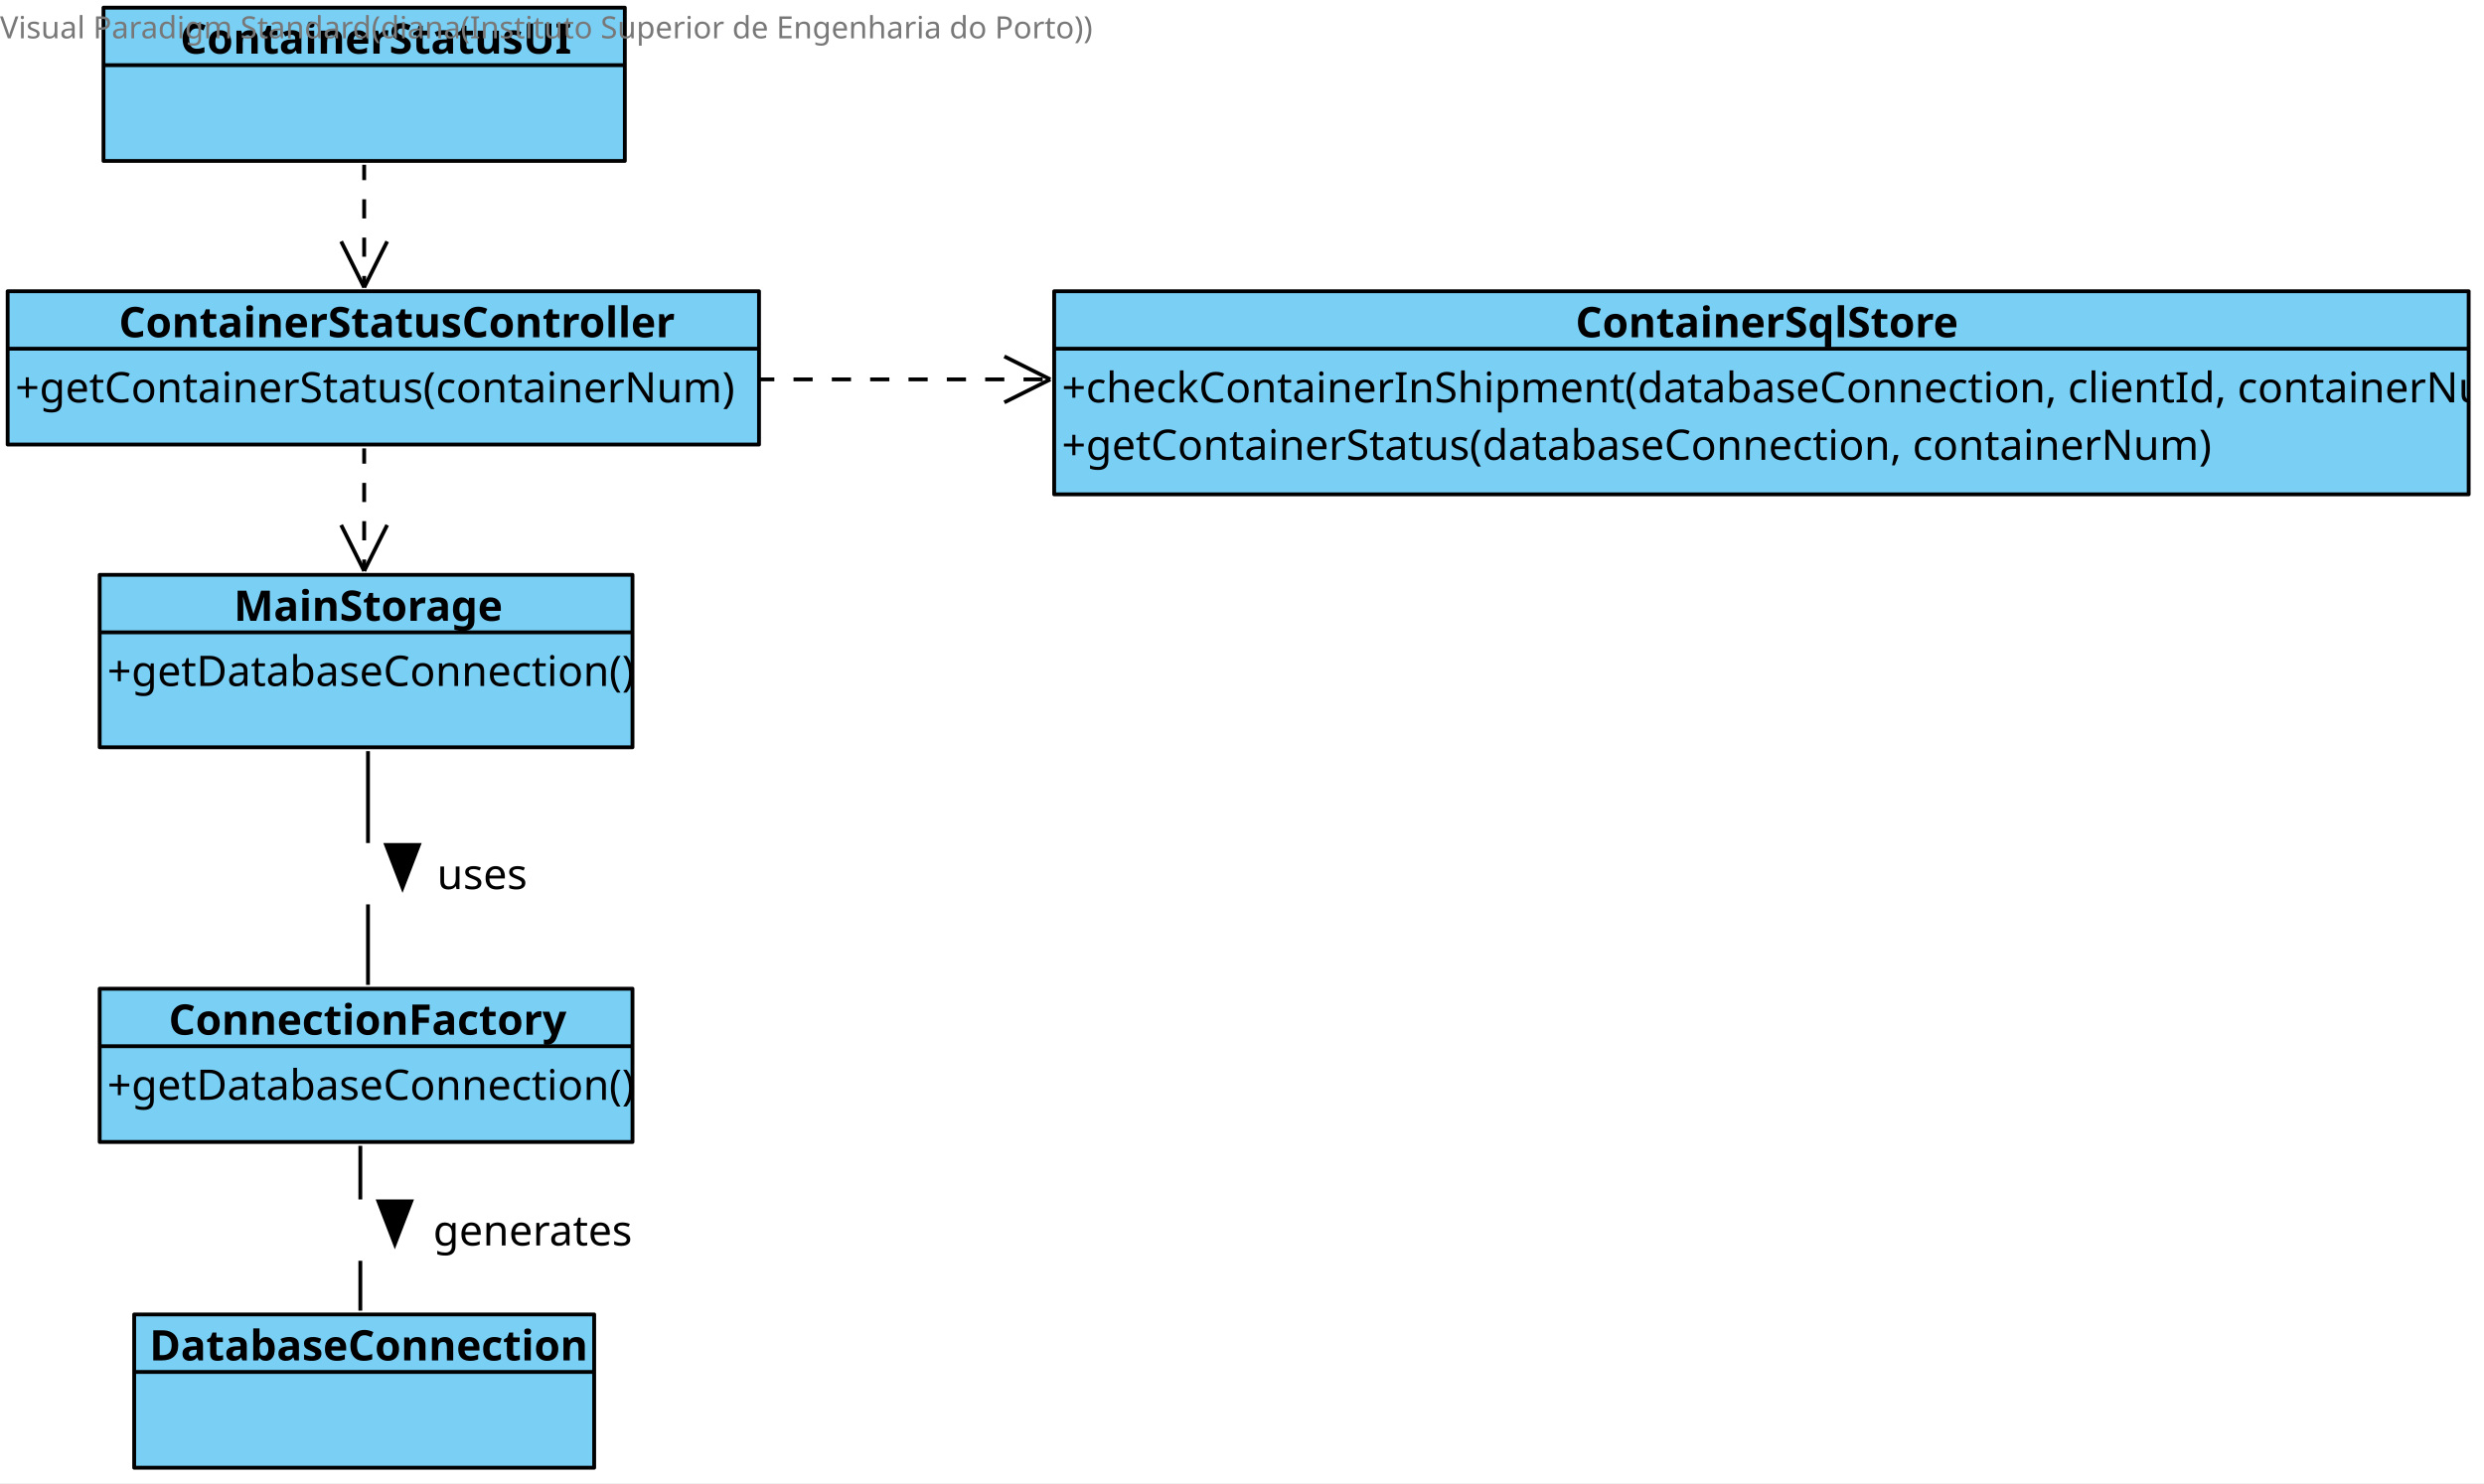
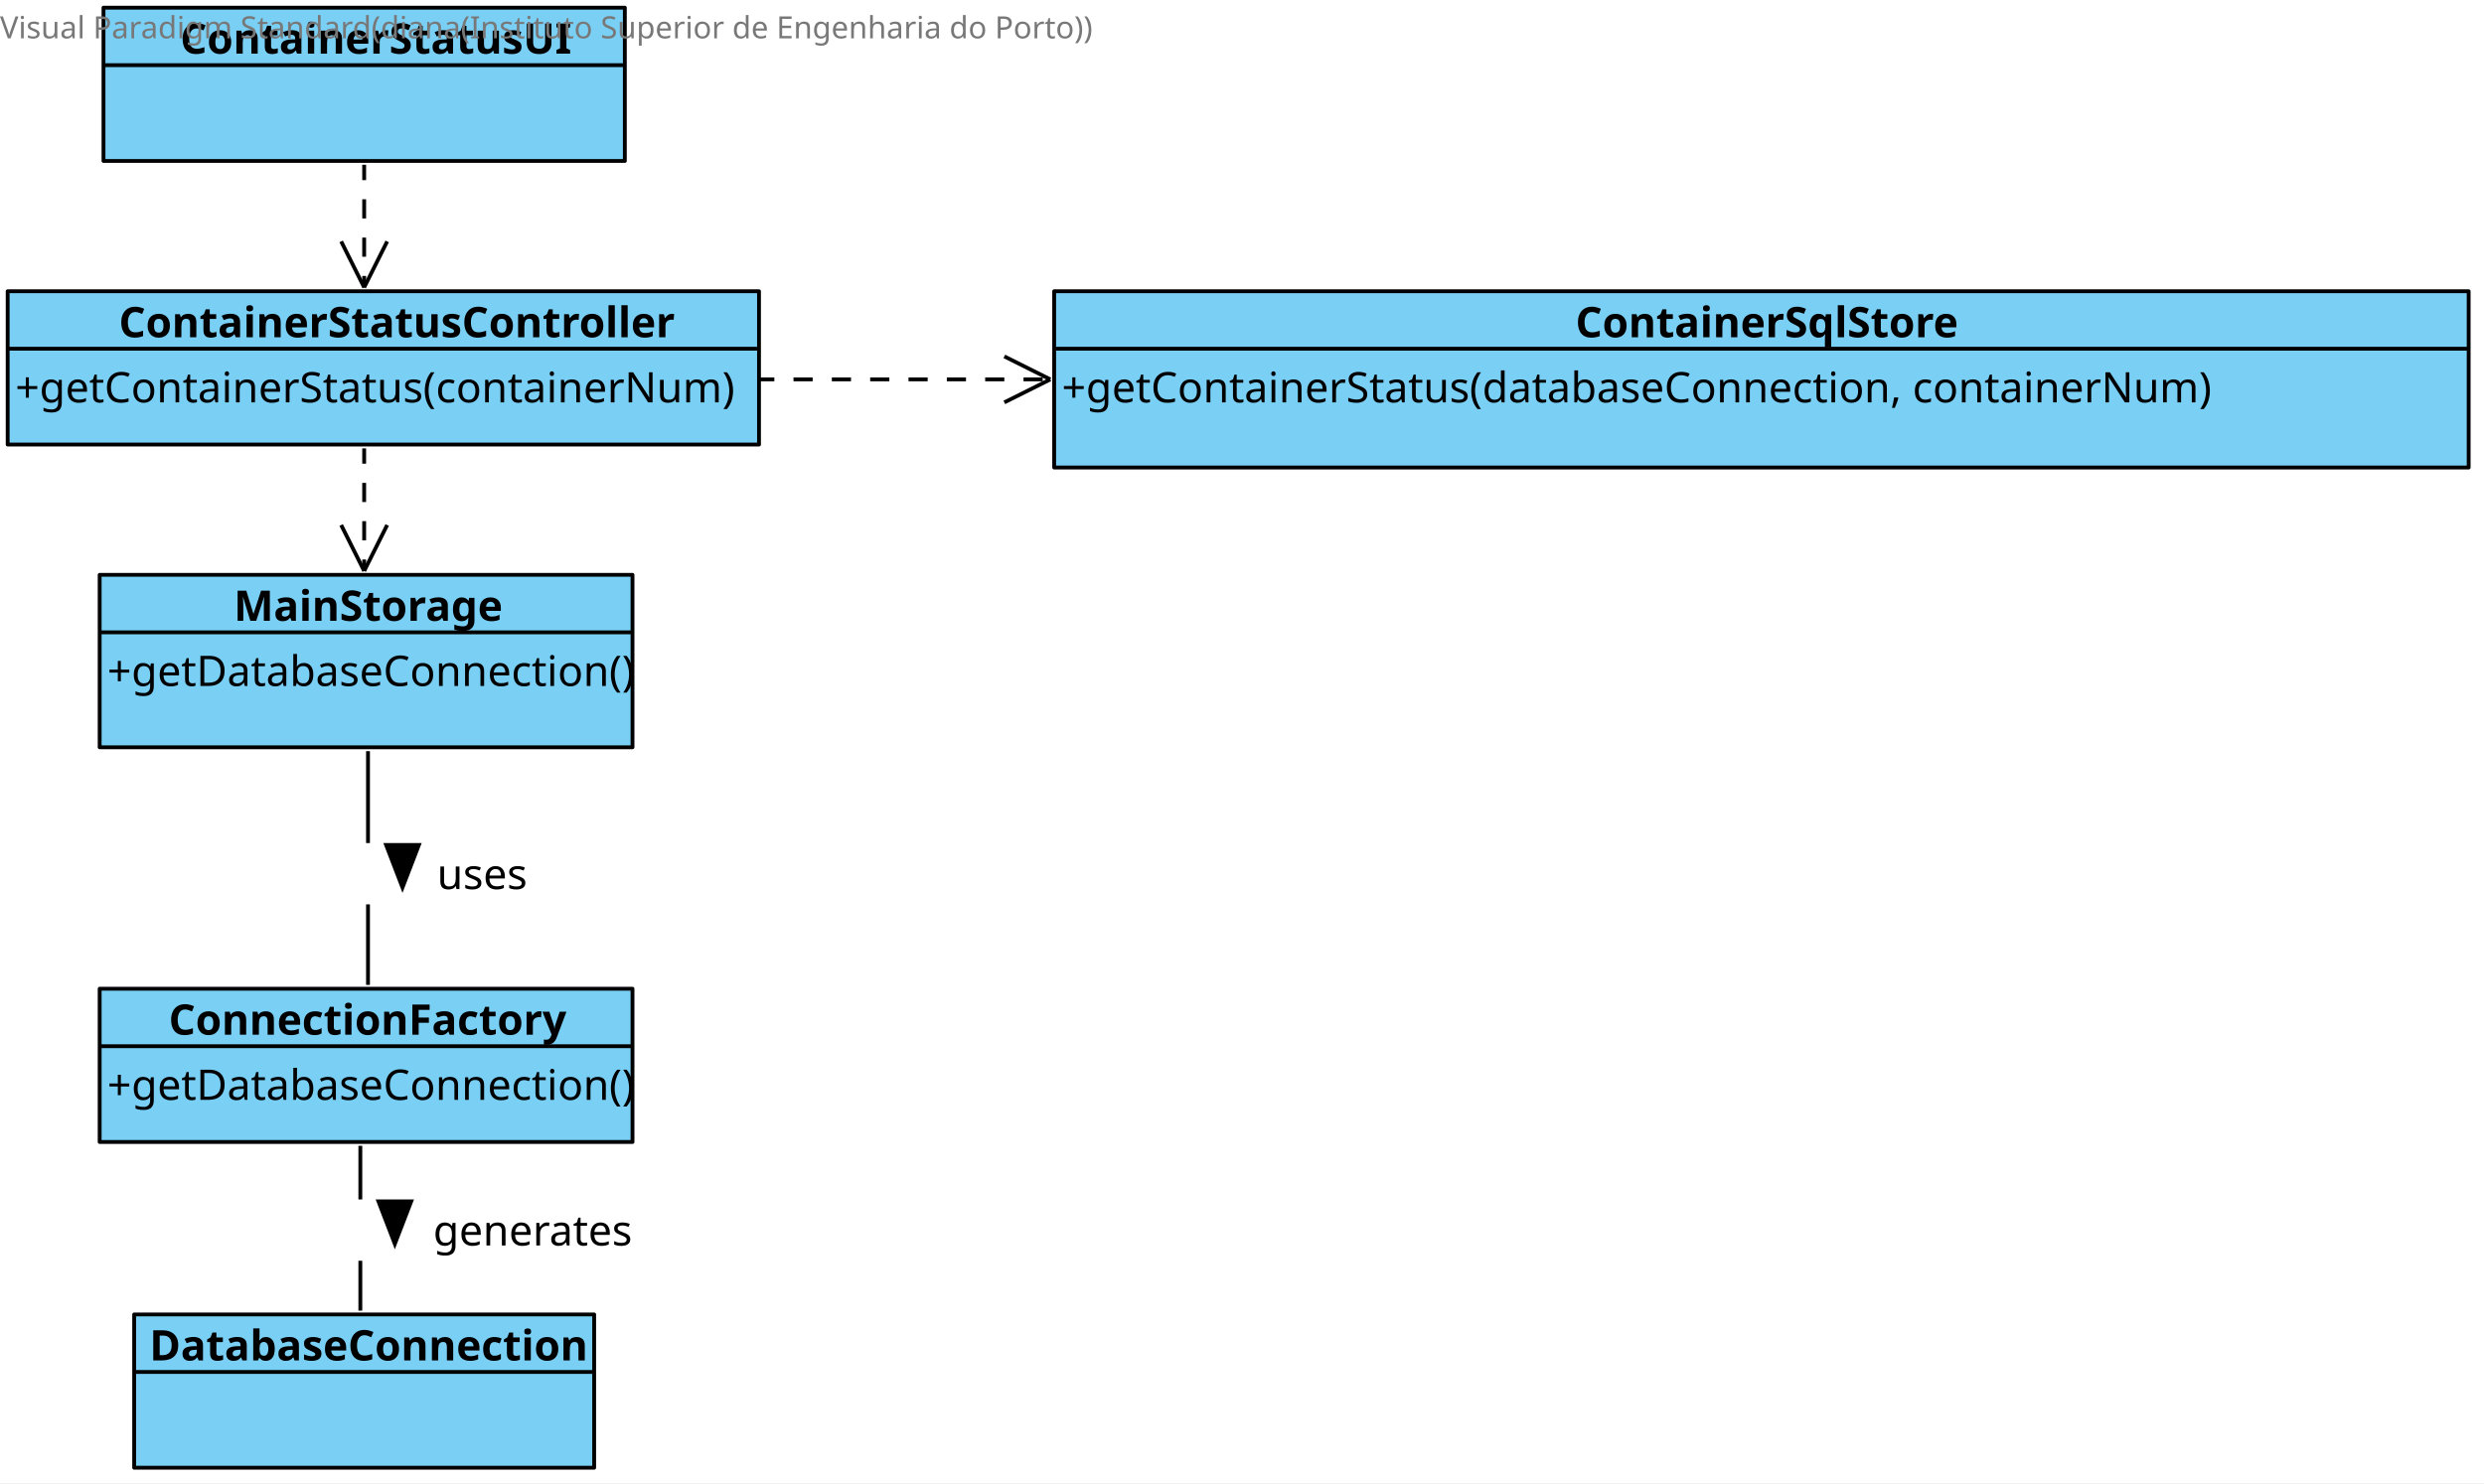
<svg xmlns="http://www.w3.org/2000/svg" fill-opacity="0" color-rendering="auto" color-interpolation="auto" text-rendering="auto" stroke="rgb(0,0,0)" stroke-linecap="square" width="648" stroke-miterlimit="10" shape-rendering="auto" stroke-opacity="0" fill="rgb(0,0,0)" stroke-dasharray="none" font-weight="normal" stroke-width="1" height="387" font-family="'Dialog'" font-style="normal" stroke-linejoin="miter" font-size="12px" stroke-dashoffset="0" image-rendering="auto">
  <defs id="genericDefs" />
  <g>
    <defs id="defs1">
      <clipPath clipPathUnits="userSpaceOnUse" id="clipPath1">
        <path d="M-7 -7 L150 -7 L150 56 L-7 56 L-7 -7 Z" />
      </clipPath>
      <clipPath clipPathUnits="userSpaceOnUse" id="clipPath2">
        <path d="M0 0 L0 30 L139 30 L139 0 Z" />
      </clipPath>
      <clipPath clipPathUnits="userSpaceOnUse" id="clipPath3">
        <path d="M0 0 L0 15 L139 15 L139 0 Z" />
      </clipPath>
      <clipPath clipPathUnits="userSpaceOnUse" id="clipPath4">
        <path d="M-7 -7 L147 -7 L147 51 L-7 51 L-7 -7 Z" />
      </clipPath>
      <clipPath clipPathUnits="userSpaceOnUse" id="clipPath5">
        <path d="M0 0 L0 25 L136 25 L136 0 Z" />
      </clipPath>
      <clipPath clipPathUnits="userSpaceOnUse" id="clipPath6">
        <path d="M0 0 L0 15 L136 15 L136 0 Z" />
      </clipPath>
      <clipPath clipPathUnits="userSpaceOnUse" id="clipPath7">
        <path d="M-7 -7 L207 -7 L207 51 L-7 51 L-7 -7 Z" />
      </clipPath>
      <clipPath clipPathUnits="userSpaceOnUse" id="clipPath8">
        <path d="M0 0 L0 25 L196 25 L196 0 Z" />
      </clipPath>
      <clipPath clipPathUnits="userSpaceOnUse" id="clipPath9">
        <path d="M0 0 L0 15 L196 15 L196 0 Z" />
      </clipPath>
      <clipPath clipPathUnits="userSpaceOnUse" id="clipPath10">
        <path d="M-7 -7 L150 -7 L150 51 L-7 51 L-7 -7 Z" />
      </clipPath>
      <clipPath clipPathUnits="userSpaceOnUse" id="clipPath11">
        <path d="M0 0 L0 25 L139 25 L139 0 Z" />
      </clipPath>
      <clipPath clipPathUnits="userSpaceOnUse" id="clipPath12">
        <path d="M-7 -7 L131 -7 L131 51 L-7 51 L-7 -7 Z" />
      </clipPath>
      <clipPath clipPathUnits="userSpaceOnUse" id="clipPath13">
        <path d="M0 0 L0 25 L120 25 L120 0 Z" />
      </clipPath>
      <clipPath clipPathUnits="userSpaceOnUse" id="clipPath14">
        <path d="M0 0 L0 15 L120 15 L120 0 Z" />
      </clipPath>
      <clipPath clipPathUnits="userSpaceOnUse" id="clipPath15">
-         <path d="M-7 -7 L380 -7 L380 64 L-7 64 L-7 -7 Z" />
+         <path d="M-7 -7 L380 -7 L380 57 L-7 57 L-7 -7 Z" />
      </clipPath>
      <clipPath clipPathUnits="userSpaceOnUse" id="clipPath16">
-         <path d="M0 0 L0 38 L369 38 L369 0 Z" />
+         <path d="M0 0 L0 31 L369 31 L369 0 Z" />
      </clipPath>
      <clipPath clipPathUnits="userSpaceOnUse" id="clipPath17">
        <path d="M0 0 L0 15 L369 15 L369 0 Z" />
      </clipPath>
      <clipPath clipPathUnits="userSpaceOnUse" id="clipPath18">
        <path d="M0 0 L104 0 L104 136 L0 136 L0 0 Z" />
      </clipPath>
      <clipPath clipPathUnits="userSpaceOnUse" id="clipPath19">
        <path d="M0 0 L0 136 L104 136 L104 0 Z" />
      </clipPath>
      <clipPath clipPathUnits="userSpaceOnUse" id="clipPath20">
        <path d="M0 0 L180 0 L180 104 L0 104 L0 0 Z" />
      </clipPath>
      <clipPath clipPathUnits="userSpaceOnUse" id="clipPath21">
        <path d="M0 0 L0 104 L180 104 L180 0 Z" />
      </clipPath>
      <clipPath clipPathUnits="userSpaceOnUse" id="clipPath22">
        <path d="M0 0 L104 0 L104 165 L0 165 L0 0 Z" />
      </clipPath>
      <clipPath clipPathUnits="userSpaceOnUse" id="clipPath23">
        <path d="M103 74 L103 90 L41 90 L41 74 ZM0 0 L0 165 L104 165 L104 0 Z" />
      </clipPath>
      <clipPath clipPathUnits="userSpaceOnUse" id="clipPath24">
        <path d="M0 0 L104 0 L104 147 L0 147 L0 0 Z" />
      </clipPath>
      <clipPath clipPathUnits="userSpaceOnUse" id="clipPath25">
        <path d="M0 0 L0 147 L104 147 L104 80 L41 80 L41 64 L104 64 L104 0 Z" />
      </clipPath>
      <clipPath clipPathUnits="userSpaceOnUse" id="clipPath26">
        <path d="M-87 -16 L174 -16 L174 32 L-87 32 L-87 -16 Z" />
      </clipPath>
      <clipPath clipPathUnits="userSpaceOnUse" id="clipPath27">
        <path d="M-97 -16 L164 -16 L164 32 L-97 32 L-97 -16 Z" />
      </clipPath>
      <clipPath clipPathUnits="userSpaceOnUse" id="clipPath28">
        <path d="M-62 -16 L124 -16 L124 32 L-62 32 L-62 -16 Z" />
      </clipPath>
      <clipPath clipPathUnits="userSpaceOnUse" id="clipPath29">
        <path d="M-72 -16 L114 -16 L114 32 L-72 32 L-72 -16 Z" />
      </clipPath>
    </defs>
    <g fill="white" text-rendering="geometricPrecision" fill-opacity="1" stroke-opacity="1" stroke="white">
      <rect x="0" width="648" height="387" y="0" stroke="none" />
    </g>
    <g font-size="11px" transform="translate(26,150)" fill-opacity="1" fill="rgb(122,207,245)" text-rendering="geometricPrecision" image-rendering="optimizeQuality" font-family="sans-serif" stroke="rgb(122,207,245)" font-weight="bold" stroke-opacity="1">
      <rect x="0" width="139" height="45" y="0" clip-path="url(#clipPath1)" stroke="none" />
    </g>
    <g fill-opacity="1" text-rendering="geometricPrecision" stroke="black" stroke-linecap="butt" transform="translate(26,150)" stroke-miterlimit="0" stroke-opacity="1" fill="black" font-weight="bold" font-family="sans-serif" stroke-linejoin="round" font-size="11px" image-rendering="optimizeQuality">
      <rect fill="none" x="0" width="139" height="45" y="0" clip-path="url(#clipPath1)" />
      <line y2="15" fill="none" x1="0" clip-path="url(#clipPath1)" x2="139" y1="15" />
    </g>
    <g font-size="11px" transform="matrix(1,0,0,1,26,165)" fill-opacity="1" fill="black" text-rendering="geometricPrecision" image-rendering="optimizeQuality" font-family="sans-serif" stroke="black" stroke-opacity="1">
      <text x="2" xml:space="preserve" y="14" clip-path="url(#clipPath2)" stroke="none">+getDatabaseConnection()</text>
    </g>
    <g font-size="11px" transform="translate(26,150)" fill-opacity="1" fill="black" text-rendering="geometricPrecision" image-rendering="optimizeQuality" font-family="sans-serif" stroke="black" font-weight="bold" stroke-opacity="1">
      <text x="35" xml:space="preserve" y="12" clip-path="url(#clipPath3)" stroke="none">MainStorage</text>
    </g>
    <g font-size="11px" transform="translate(27,2)" fill-opacity="1" fill="rgb(122,207,245)" text-rendering="geometricPrecision" image-rendering="optimizeQuality" font-family="sans-serif" stroke="rgb(122,207,245)" font-weight="bold" stroke-opacity="1">
      <rect x="0" width="136" height="40" y="0" clip-path="url(#clipPath4)" stroke="none" />
    </g>
    <g fill-opacity="1" text-rendering="geometricPrecision" stroke="black" stroke-linecap="butt" transform="translate(27,2)" stroke-miterlimit="0" stroke-opacity="1" fill="black" font-weight="bold" font-family="sans-serif" stroke-linejoin="round" font-size="11px" image-rendering="optimizeQuality">
      <rect fill="none" x="0" width="136" height="40" y="0" clip-path="url(#clipPath4)" />
      <line y2="15" fill="none" x1="0" clip-path="url(#clipPath4)" x2="136" y1="15" />
    </g>
    <g font-size="11px" transform="translate(27,2)" fill-opacity="1" fill="black" text-rendering="geometricPrecision" image-rendering="optimizeQuality" font-family="sans-serif" stroke="black" font-weight="bold" stroke-opacity="1">
      <text x="20" xml:space="preserve" y="12" clip-path="url(#clipPath6)" stroke="none">ContainerStatusUI</text>
    </g>
    <g font-size="11px" transform="translate(2,76)" fill-opacity="1" fill="rgb(122,207,245)" text-rendering="geometricPrecision" image-rendering="optimizeQuality" font-family="sans-serif" stroke="rgb(122,207,245)" font-weight="bold" stroke-opacity="1">
      <rect x="0" width="196" height="40" y="0" clip-path="url(#clipPath7)" stroke="none" />
    </g>
    <g fill-opacity="1" text-rendering="geometricPrecision" stroke="black" stroke-linecap="butt" transform="translate(2,76)" stroke-miterlimit="0" stroke-opacity="1" fill="black" font-weight="bold" font-family="sans-serif" stroke-linejoin="round" font-size="11px" image-rendering="optimizeQuality">
      <rect fill="none" x="0" width="196" height="40" y="0" clip-path="url(#clipPath7)" />
      <line y2="15" fill="none" x1="0" clip-path="url(#clipPath7)" x2="196" y1="15" />
    </g>
    <g font-size="11px" transform="matrix(1,0,0,1,2,91)" fill-opacity="1" fill="black" text-rendering="geometricPrecision" image-rendering="optimizeQuality" font-family="sans-serif" stroke="black" stroke-opacity="1">
      <text x="2" xml:space="preserve" y="14" clip-path="url(#clipPath8)" stroke="none">+getContainerStatus(containerNum)</text>
    </g>
    <g font-size="11px" transform="translate(2,76)" fill-opacity="1" fill="black" text-rendering="geometricPrecision" image-rendering="optimizeQuality" font-family="sans-serif" stroke="black" font-weight="bold" stroke-opacity="1">
      <text x="29" xml:space="preserve" y="12" clip-path="url(#clipPath9)" stroke="none">ContainerStatusController</text>
    </g>
    <g font-size="11px" transform="translate(26,258)" fill-opacity="1" fill="rgb(122,207,245)" text-rendering="geometricPrecision" image-rendering="optimizeQuality" font-family="sans-serif" stroke="rgb(122,207,245)" font-weight="bold" stroke-opacity="1">
      <rect x="0" width="139" height="40" y="0" clip-path="url(#clipPath10)" stroke="none" />
    </g>
    <g fill-opacity="1" text-rendering="geometricPrecision" stroke="black" stroke-linecap="butt" transform="translate(26,258)" stroke-miterlimit="0" stroke-opacity="1" fill="black" font-weight="bold" font-family="sans-serif" stroke-linejoin="round" font-size="11px" image-rendering="optimizeQuality">
      <rect fill="none" x="0" width="139" height="40" y="0" clip-path="url(#clipPath10)" />
      <line y2="15" fill="none" x1="0" clip-path="url(#clipPath10)" x2="139" y1="15" />
    </g>
    <g font-size="11px" transform="matrix(1,0,0,1,26,273)" fill-opacity="1" fill="black" text-rendering="geometricPrecision" image-rendering="optimizeQuality" font-family="sans-serif" stroke="black" stroke-opacity="1">
      <text x="2" xml:space="preserve" y="14" clip-path="url(#clipPath11)" stroke="none">+getDatabaseConnection()</text>
    </g>
    <g font-size="11px" transform="translate(26,258)" fill-opacity="1" fill="black" text-rendering="geometricPrecision" image-rendering="optimizeQuality" font-family="sans-serif" stroke="black" font-weight="bold" stroke-opacity="1">
      <text x="18" xml:space="preserve" y="12" clip-path="url(#clipPath3)" stroke="none">ConnectionFactory</text>
    </g>
    <g font-size="11px" transform="translate(35,343)" fill-opacity="1" fill="rgb(122,207,245)" text-rendering="geometricPrecision" image-rendering="optimizeQuality" font-family="sans-serif" stroke="rgb(122,207,245)" font-weight="bold" stroke-opacity="1">
      <rect x="0" width="120" height="40" y="0" clip-path="url(#clipPath12)" stroke="none" />
    </g>
    <g fill-opacity="1" text-rendering="geometricPrecision" stroke="black" stroke-linecap="butt" transform="translate(35,343)" stroke-miterlimit="0" stroke-opacity="1" fill="black" font-weight="bold" font-family="sans-serif" stroke-linejoin="round" font-size="11px" image-rendering="optimizeQuality">
      <rect fill="none" x="0" width="120" height="40" y="0" clip-path="url(#clipPath12)" />
      <line y2="15" fill="none" x1="0" clip-path="url(#clipPath12)" x2="120" y1="15" />
    </g>
    <g font-size="11px" transform="translate(35,343)" fill-opacity="1" fill="black" text-rendering="geometricPrecision" image-rendering="optimizeQuality" font-family="sans-serif" stroke="black" font-weight="bold" stroke-opacity="1">
      <text x="4" xml:space="preserve" y="12" clip-path="url(#clipPath14)" stroke="none">DatabaseConnection</text>
    </g>
    <g font-size="11px" transform="translate(275,76)" fill-opacity="1" fill="rgb(122,207,245)" text-rendering="geometricPrecision" image-rendering="optimizeQuality" font-family="sans-serif" stroke="rgb(122,207,245)" font-weight="bold" stroke-opacity="1">
-       <rect x="0" width="369" height="53" y="0" clip-path="url(#clipPath15)" stroke="none" />
+       <rect x="0" width="369" height="46" y="0" clip-path="url(#clipPath15)" stroke="none" />
    </g>
    <g fill-opacity="1" text-rendering="geometricPrecision" stroke="black" stroke-linecap="butt" transform="translate(275,76)" stroke-miterlimit="0" stroke-opacity="1" fill="black" font-weight="bold" font-family="sans-serif" stroke-linejoin="round" font-size="11px" image-rendering="optimizeQuality">
-       <rect fill="none" x="0" width="369" height="53" y="0" clip-path="url(#clipPath15)" />
+       <rect fill="none" x="0" width="369" height="46" y="0" clip-path="url(#clipPath15)" />
      <line y2="15" fill="none" x1="0" clip-path="url(#clipPath15)" x2="369" y1="15" />
    </g>
    <g font-size="11px" transform="matrix(1,0,0,1,275,91)" fill-opacity="1" fill="black" text-rendering="geometricPrecision" image-rendering="optimizeQuality" font-family="sans-serif" stroke="black" stroke-opacity="1">
-       <text x="2" xml:space="preserve" y="14" clip-path="url(#clipPath16)" stroke="none">+checkContainerInShipment(databaseConnection, clientId, containerNum)</text>
-     </g>
-     <g font-size="11px" transform="matrix(1,0,0,1,275,91)" fill-opacity="1" fill="black" text-rendering="geometricPrecision" image-rendering="optimizeQuality" font-family="sans-serif" stroke="black" stroke-opacity="1">
-       <text x="2" xml:space="preserve" y="29" clip-path="url(#clipPath16)" stroke="none">+getContainerStatus(databaseConnection, containerNum)</text>
+       <text x="2" xml:space="preserve" y="14" clip-path="url(#clipPath16)" stroke="none">+getContainerStatus(databaseConnection, containerNum)</text>
    </g>
    <g font-size="11px" transform="translate(275,76)" fill-opacity="1" fill="black" text-rendering="geometricPrecision" image-rendering="optimizeQuality" font-family="sans-serif" stroke="black" font-weight="bold" stroke-opacity="1">
      <text x="136" xml:space="preserve" y="12" clip-path="url(#clipPath17)" stroke="none">ContainerSqlStore</text>
    </g>
    <g fill-opacity="1" text-rendering="geometricPrecision" stroke="black" stroke-linecap="butt" transform="translate(45,-7)" stroke-opacity="1" fill="black" stroke-dasharray="5" font-family="sans-serif" stroke-linejoin="round" font-size="11px" stroke-dashoffset="1" image-rendering="optimizeQuality">
      <line y2="82" fill="none" x1="50" clip-path="url(#clipPath19)" x2="50" y1="50" />
      <line clip-path="url(#clipPath19)" stroke-dashoffset="0" fill="none" x1="50" x2="56" y1="82" y2="70" stroke-dasharray="none" />
      <line clip-path="url(#clipPath19)" stroke-dashoffset="0" fill="none" x1="50" x2="44" y1="82" y2="70" stroke-dasharray="none" />
    </g>
    <g fill-opacity="1" text-rendering="geometricPrecision" stroke="black" stroke-linecap="butt" transform="translate(45,67)" stroke-opacity="1" fill="black" stroke-dasharray="5" font-family="sans-serif" stroke-linejoin="round" font-size="11px" stroke-dashoffset="1" image-rendering="optimizeQuality">
      <line y2="82" fill="none" x1="50" clip-path="url(#clipPath19)" x2="50" y1="50" />
      <line clip-path="url(#clipPath19)" stroke-dashoffset="0" fill="none" x1="50" x2="56" y1="82" y2="70" stroke-dasharray="none" />
      <line clip-path="url(#clipPath19)" stroke-dashoffset="0" fill="none" x1="50" x2="44" y1="82" y2="70" stroke-dasharray="none" />
    </g>
    <g fill-opacity="1" text-rendering="geometricPrecision" stroke="black" stroke-linecap="butt" transform="translate(148,49)" stroke-opacity="1" fill="black" stroke-dasharray="5" font-family="sans-serif" stroke-linejoin="round" font-size="11px" stroke-dashoffset="1" image-rendering="optimizeQuality">
      <line y2="50" fill="none" x1="50" clip-path="url(#clipPath21)" x2="126" y1="50" />
      <line clip-path="url(#clipPath21)" stroke-dashoffset="0" fill="none" x1="126" x2="114" y1="50" y2="44" stroke-dasharray="none" />
      <line clip-path="url(#clipPath21)" stroke-dashoffset="0" fill="none" x1="126" x2="114" y1="50" y2="56" stroke-dasharray="none" />
    </g>
    <g stroke-linecap="butt" font-size="11px" transform="translate(46,146)" fill-opacity="1" fill="black" text-rendering="geometricPrecision" image-rendering="optimizeQuality" font-family="sans-serif" stroke-linejoin="round" stroke="black" stroke-opacity="1">
      <line y2="111" fill="none" x1="50" clip-path="url(#clipPath23)" x2="50" y1="50" />
    </g>
    <g stroke-linecap="butt" font-size="11px" transform="translate(44,249)" fill-opacity="1" fill="black" text-rendering="geometricPrecision" image-rendering="optimizeQuality" font-family="sans-serif" stroke-linejoin="round" stroke="black" stroke-opacity="1">
      <line y2="93" fill="none" x1="50" clip-path="url(#clipPath25)" x2="50" y1="50" />
    </g>
    <g font-size="11px" transform="translate(95,313)" fill-opacity="1" fill="black" text-rendering="geometricPrecision" image-rendering="optimizeQuality" font-family="sans-serif" stroke="black" stroke-opacity="1">
      <path d="M8 13 L3 0 L13 0 Z" stroke="none" clip-path="url(#clipPath27)" />
      <text x="28" xml:space="preserve" y="12" clip-path="url(#clipPath26)" transform="translate(-10,0)" stroke="none">generates</text>
    </g>
    <g font-size="11px" transform="translate(97,220)" fill-opacity="1" fill="black" text-rendering="geometricPrecision" image-rendering="optimizeQuality" font-family="sans-serif" stroke="black" stroke-opacity="1">
      <path d="M8 13 L3 0 L13 0 Z" stroke="none" clip-path="url(#clipPath29)" />
      <text x="27" xml:space="preserve" y="12" clip-path="url(#clipPath28)" transform="translate(-10,0)" stroke="none">uses</text>
    </g>
    <g font-size="8px" fill-opacity="1" fill="rgb(120,120,120)" text-rendering="geometricPrecision" image-rendering="optimizeQuality" stroke="rgb(120,120,120)" stroke-opacity="1">
      <text x="0" xml:space="preserve" y="10" stroke="none">Visual Paradigm Standard(diana(Instituto Superior de Engenharia do Porto))</text>
    </g>
  </g>
</svg>
